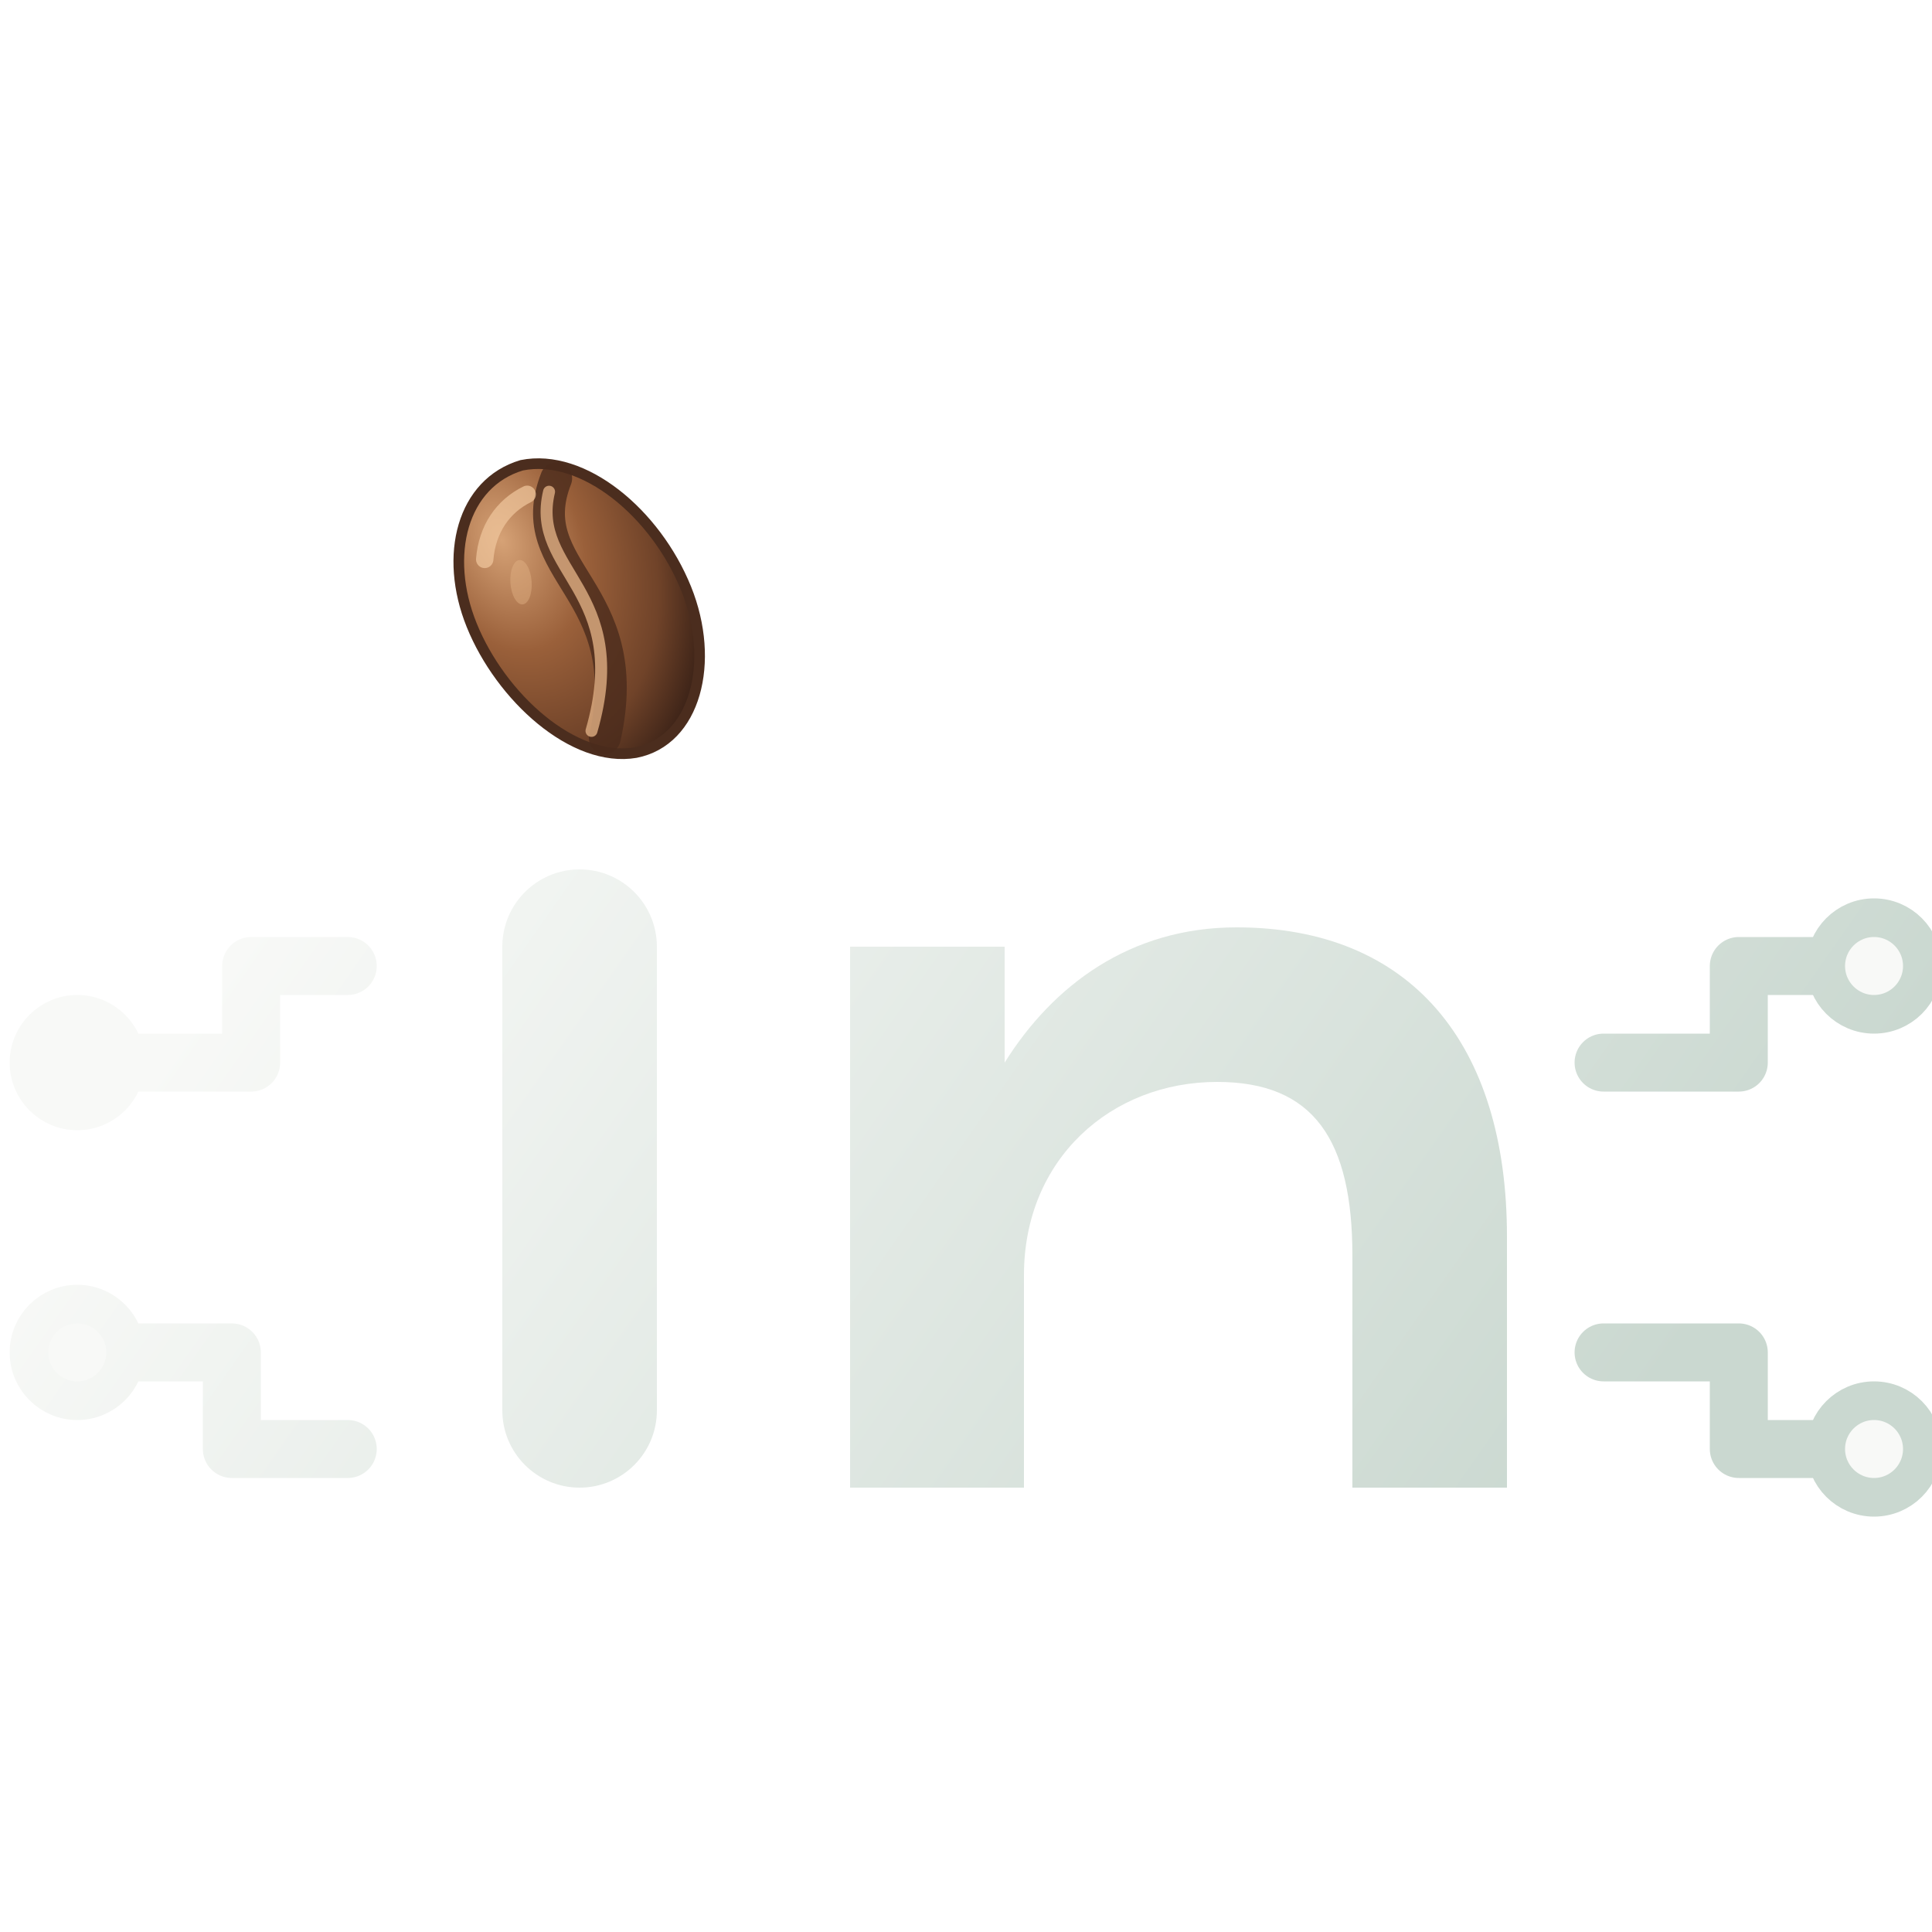
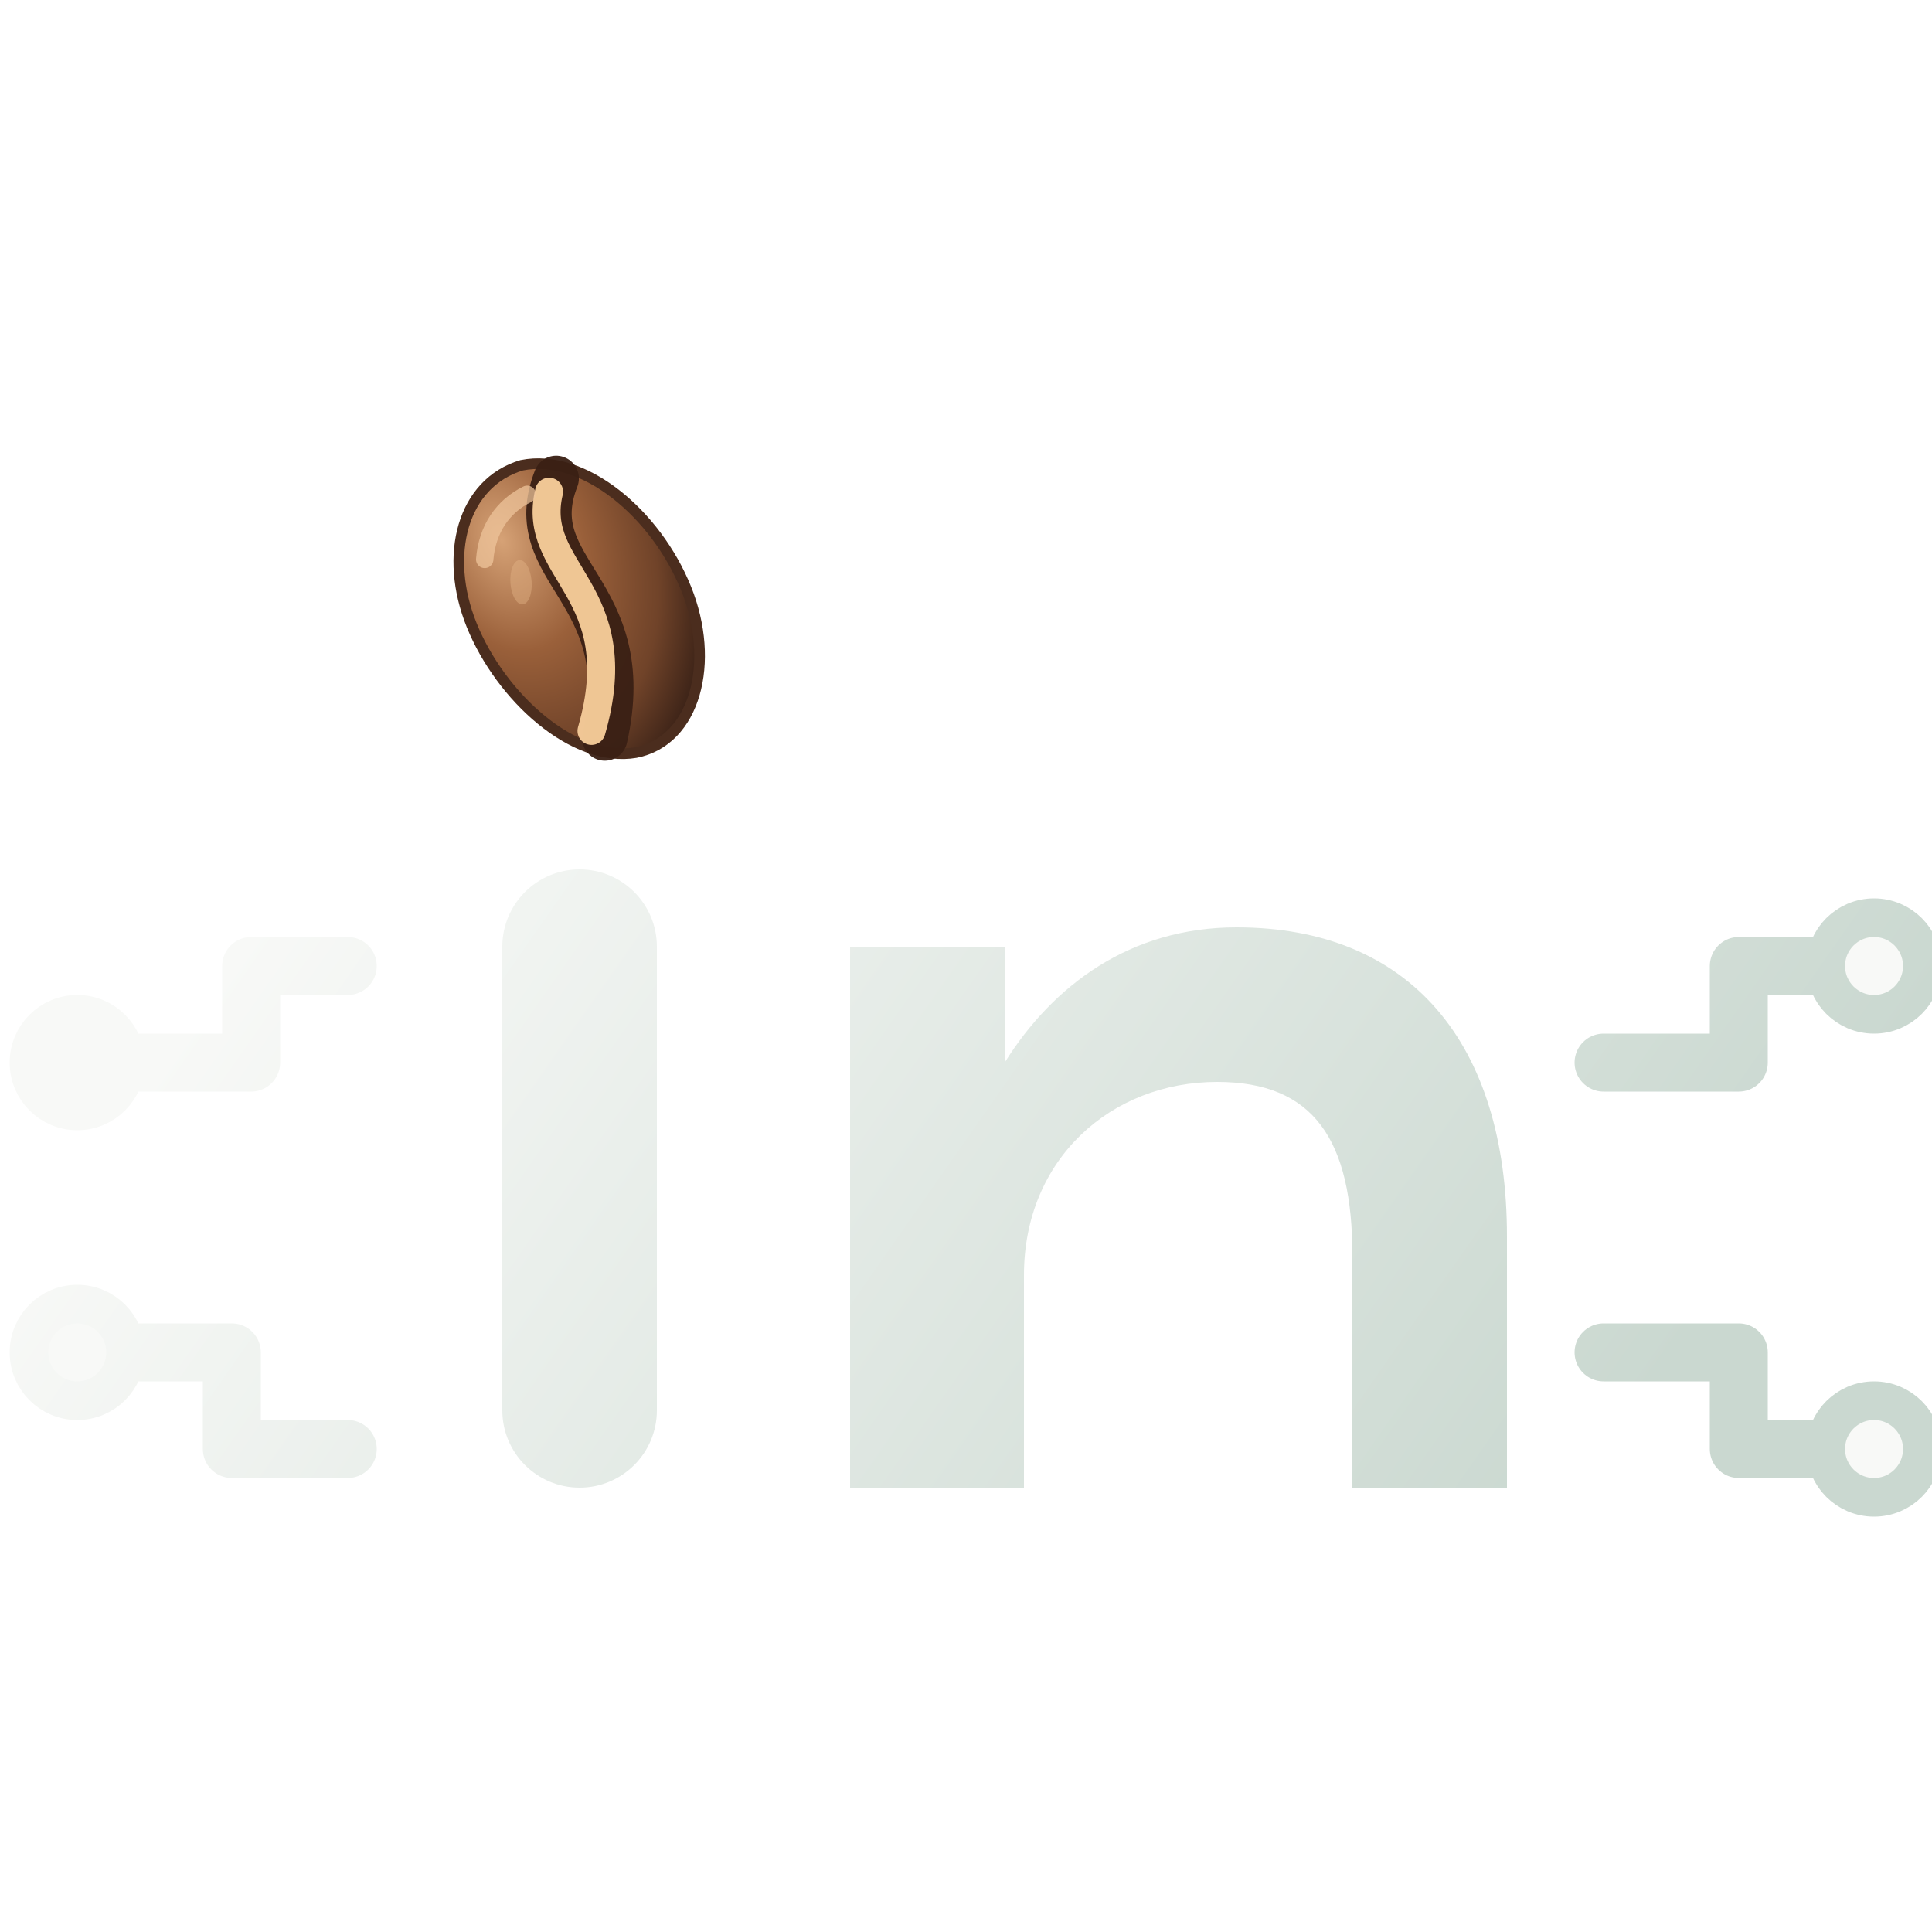
<svg xmlns="http://www.w3.org/2000/svg" viewBox="0 0 100 100" fill="none">
  <defs>
    <linearGradient id="brand" x1="20" y1="38" x2="80" y2="80" gradientUnits="userSpaceOnUse">
      <stop stop-color="#F8F9F7" />
      <stop offset="1" stop-color="#CAD8D0" />
    </linearGradient>
    <radialGradient id="bean" cx="28%" cy="20%" r="88%">
      <stop stop-color="#D6A276" />
      <stop offset="0.42" stop-color="#9A603A" />
      <stop offset="0.78" stop-color="#704329" />
      <stop offset="1" stop-color="#3E2418" />
    </radialGradient>
  </defs>
  <g stroke="url(#brand)" stroke-width="3" stroke-linecap="round" stroke-linejoin="round">
    <path d="M5 55H13V50H18" />
    <path d="M5 70H12V75H18" />
    <path d="M83 55H90V50H96" />
    <path d="M83 70H90V75H96" />
  </g>
  <g fill="#F8F9F7" stroke="url(#brand)" stroke-width="2">
    <circle cx="4" cy="55" r="2.5" />
    <circle cx="4" cy="70" r="2.5" />
    <circle cx="97" cy="50" r="2.5" />
    <circle cx="97" cy="75" r="2.5" />
  </g>
  <rect x="26" y="45" width="8" height="32" rx="4" fill="url(#brand)" />
  <path d="M44 77V49H52V55C54.5 51 58.5 48 64 48C73 48 78 54 78 64V77H70V65C70 59 68 56 63 56C57.5 56 53 60 53 66V77H44Z" fill="url(#brand)" />
  <g transform="rotate(-22 30 31.5)">
    <path d="M30 23.5C26.8 23.2 24.5 26.3 24.5 30.2C24.5 34.2 26.7 38.8 29.9 39.5C33 40.1 35.5 36.7 35.5 32.6C35.5 28.4 33.2 24.1 30 23.5Z" fill="url(#bean)" stroke="#4B2D1E" stroke-width=".55" />
-     <path d="M31.4 24.8C27.8 28.6 33.2 31.7 28.7 38.2" stroke="#4A2B1C" stroke-opacity=".8" stroke-width="1.65" stroke-linecap="round" />
-     <path d="M30.8 25.3C28.3 28.8 32.9 31.6 28.2 37.6" stroke="#D7A77D" stroke-opacity=".85" stroke-width=".62" stroke-linecap="round" />
+     <path d="M31.4 24.8C27.8 28.6 33.2 31.7 28.7 38.2" stroke="#3A2014" stroke-opacity=".95" stroke-width="2.35" stroke-linecap="round" />
+     <path d="M30.8 25.3C28.3 28.8 32.9 31.6 28.2 37.6" stroke="#F2C997" stroke-opacity=".98" stroke-width="1.45" stroke-linecap="round" />
    <path d="M26.4 27.3C27.1 25.9 28.3 25.1 29.7 25" stroke="#F0C69D" stroke-opacity=".72" stroke-width=".9" stroke-linecap="round" />
    <ellipse cx="27.7" cy="29.1" rx=".55" ry="1.15" fill="#E6B589" fill-opacity=".42" transform="rotate(18 27.7 29.1)" />
  </g>
</svg>
